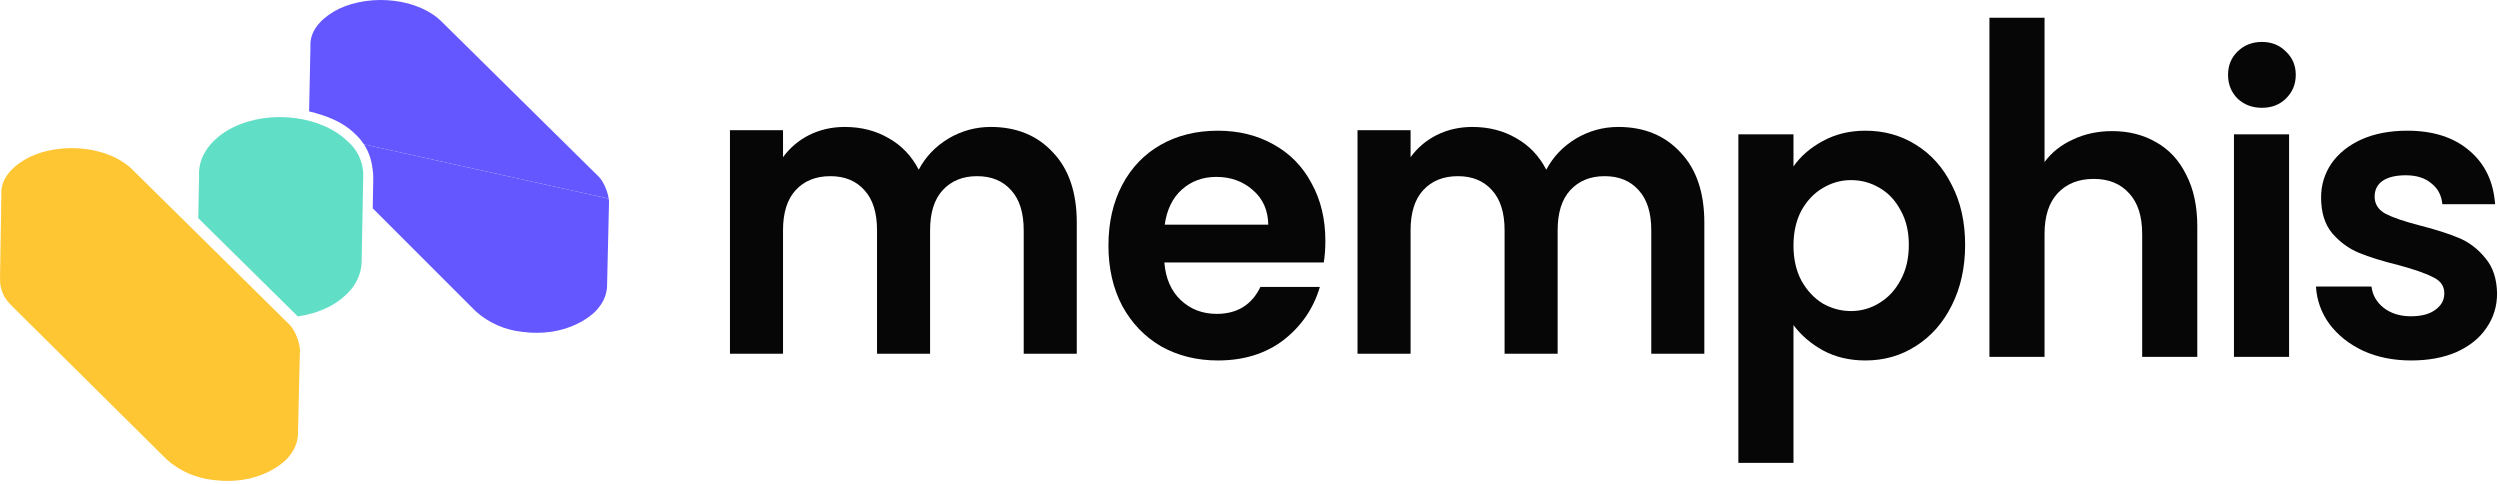
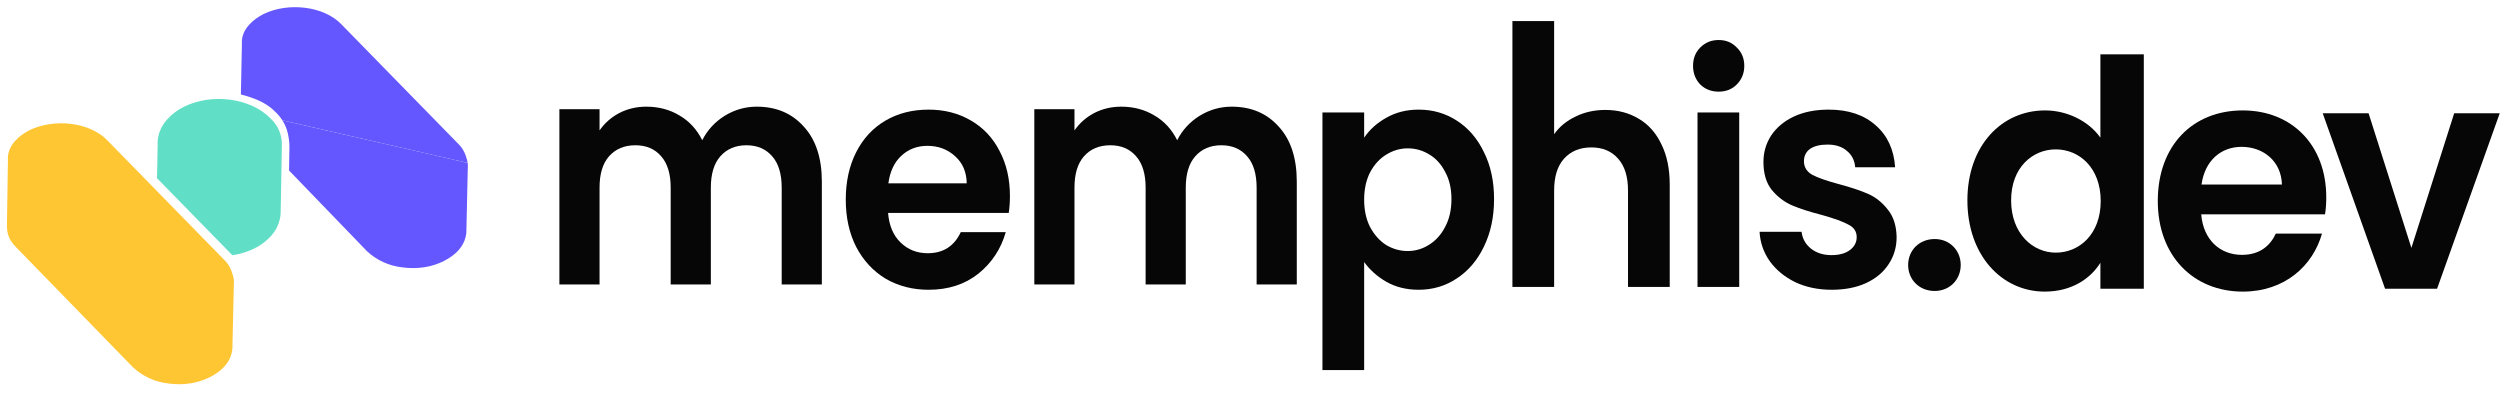
- <svg xmlns="http://www.w3.org/2000/svg" width="548" height="106" viewBox="0 0 548 106" fill="none">
-   <path d="M290.52 52.775C290.52 54.536 290.404 56.12 290.174 57.529H255.225C255.512 61.051 256.72 63.81 258.849 65.806C260.978 67.802 263.595 68.8 266.702 68.8C271.189 68.8 274.382 66.833 276.281 62.9H289.311C287.931 67.596 285.284 71.471 281.372 74.523C277.46 77.516 272.656 79.013 266.961 79.013C262.358 79.013 258.216 77.986 254.534 75.932C250.91 73.818 248.062 70.854 245.991 67.039C243.977 63.223 242.971 58.821 242.971 53.831C242.971 48.783 243.977 44.351 245.991 40.536C248.004 36.72 250.823 33.785 254.448 31.731C258.072 29.676 262.243 28.649 266.961 28.649C271.506 28.649 275.562 29.647 279.128 31.643C282.753 33.639 285.543 36.485 287.499 40.184C289.513 43.823 290.52 48.02 290.52 52.775ZM278.007 49.253C277.949 46.083 276.827 43.559 274.641 41.68C272.455 39.743 269.78 38.775 266.616 38.775C263.624 38.775 261.093 39.714 259.022 41.592C257.008 43.412 255.771 45.965 255.311 49.253H278.007Z" fill="#060606" />
-   <path d="M393.131 36.485C394.684 34.255 396.813 32.406 399.517 30.938C402.278 29.412 405.413 28.649 408.923 28.649C413.007 28.649 416.689 29.676 419.969 31.731C423.305 33.785 425.923 36.72 427.822 40.536C429.778 44.292 430.756 48.666 430.756 53.655C430.756 58.645 429.778 63.076 427.822 66.951C425.923 70.766 423.305 73.73 419.969 75.844C416.689 77.957 413.007 79.013 408.923 79.013C405.413 79.013 402.307 78.28 399.603 76.812C396.956 75.345 394.799 73.496 393.131 71.265V101.466H381.049V29.442H393.131V36.485ZM418.415 53.655C418.415 50.72 417.811 48.196 416.603 46.083C415.453 43.911 413.899 42.267 411.943 41.152C410.045 40.037 407.974 39.479 405.73 39.479C403.544 39.479 401.473 40.066 399.517 41.24C397.618 42.355 396.065 43.999 394.857 46.171C393.706 48.343 393.131 50.896 393.131 53.831C393.131 56.766 393.706 59.32 394.857 61.492C396.065 63.663 397.618 65.336 399.517 66.51C401.473 67.626 403.544 68.183 405.73 68.183C407.974 68.183 410.045 67.596 411.943 66.422C413.899 65.248 415.453 63.575 416.603 61.404C417.811 59.232 418.415 56.649 418.415 53.655Z" fill="#060606" />
-   <path d="M463.007 28.737C466.632 28.737 469.853 29.559 472.672 31.203C475.491 32.787 477.678 35.165 479.231 38.334C480.842 41.446 481.647 45.202 481.647 49.605V78.221H469.566V51.278C469.566 47.404 468.617 44.439 466.718 42.385C464.82 40.272 462.231 39.215 458.951 39.215C455.615 39.215 452.968 40.272 451.012 42.385C449.114 44.439 448.164 47.404 448.164 51.278V78.221H436.083V3.892H448.164V35.517C449.718 33.404 451.789 31.76 454.378 30.586C456.967 29.353 459.843 28.737 463.007 28.737Z" fill="#060606" />
-   <path d="M495.811 23.63C493.682 23.63 491.899 22.955 490.461 21.605C489.08 20.196 488.39 18.465 488.39 16.41C488.39 14.356 489.08 12.653 490.461 11.303C491.899 9.894 493.682 9.19 495.811 9.19C497.94 9.19 499.694 9.894 501.075 11.303C502.513 12.653 503.233 14.356 503.233 16.41C503.233 18.465 502.513 20.196 501.075 21.605C499.694 22.955 497.94 23.63 495.811 23.63ZM501.766 29.442V78.221H489.684V29.442H501.766Z" fill="#060606" />
-   <path d="M528.545 79.013C524.633 79.013 521.123 78.309 518.017 76.9C514.91 75.433 512.436 73.466 510.595 71.001C508.812 68.535 507.834 65.806 507.661 62.812H519.829C520.059 64.691 520.951 66.246 522.504 67.479C524.115 68.712 526.1 69.328 528.459 69.328C530.76 69.328 532.543 68.858 533.809 67.919C535.132 66.98 535.794 65.777 535.794 64.309C535.794 62.724 534.988 61.55 533.377 60.787C531.824 59.965 529.322 59.085 525.87 58.146C522.303 57.265 519.369 56.355 517.068 55.416C514.824 54.477 512.868 53.039 511.199 51.102C509.589 49.165 508.783 46.552 508.783 43.265C508.783 40.565 509.531 38.1 511.027 35.869C512.58 33.639 514.766 31.878 517.585 30.586C520.462 29.295 523.827 28.649 527.682 28.649C533.377 28.649 537.922 30.116 541.317 33.051C544.711 35.928 546.581 39.831 546.926 44.762H535.362C535.19 42.825 534.384 41.299 532.946 40.184C531.565 39.01 529.695 38.422 527.337 38.422C525.151 38.422 523.453 38.833 522.245 39.655C521.095 40.477 520.519 41.622 520.519 43.089C520.519 44.733 521.325 45.995 522.936 46.875C524.546 47.697 527.049 48.548 530.443 49.429C533.895 50.309 536.743 51.219 538.987 52.158C541.23 53.097 543.158 54.565 544.768 56.561C546.437 58.498 547.3 61.081 547.357 64.309C547.357 67.127 546.581 69.651 545.027 71.881C543.531 74.112 541.345 75.873 538.469 77.164C535.65 78.397 532.342 79.013 528.545 79.013Z" fill="#060606" />
-   <path d="M217.169 27.826C222.818 27.826 227.36 29.683 230.795 33.398C234.284 37.054 236.029 42.184 236.029 48.788V77.533H224.397V50.468C224.397 46.635 223.483 43.717 221.655 41.712C219.827 39.648 217.335 38.616 214.178 38.616C211.021 38.616 208.5 39.648 206.617 41.712C204.789 43.717 203.875 46.635 203.875 50.468V77.533H192.244V50.468C192.244 46.635 191.33 43.717 189.502 41.712C187.674 39.648 185.182 38.616 182.024 38.616C178.812 38.616 176.264 39.648 174.381 41.712C172.553 43.717 171.639 46.635 171.639 50.468V77.533H160.007V28.533H171.639V34.459C173.134 32.395 175.045 30.774 177.372 29.595C179.753 28.415 182.357 27.826 185.182 27.826C188.782 27.826 191.994 28.651 194.819 30.302C197.644 31.894 199.832 34.194 201.383 37.201C202.878 34.371 205.039 32.1 207.863 30.39C210.744 28.681 213.845 27.826 217.169 27.826Z" fill="#060606" />
-   <path d="M354.73 27.826C360.379 27.826 364.921 29.683 368.355 33.398C371.845 37.054 373.59 42.184 373.59 48.788V77.533H361.958V50.468C361.958 46.635 361.044 43.717 359.216 41.712C357.388 39.648 354.896 38.616 351.739 38.616C348.581 38.616 346.061 39.648 344.178 41.712C342.35 43.717 341.436 46.635 341.436 50.468V77.533H329.805V50.468C329.805 46.635 328.891 43.717 327.063 41.712C325.235 39.648 322.742 38.616 319.585 38.616C316.373 38.616 313.825 39.648 311.941 41.712C310.114 43.717 309.2 46.635 309.2 50.468V77.533H297.568V28.533H309.2V34.459C310.695 32.395 312.606 30.774 314.933 29.595C317.314 28.415 319.918 27.826 322.742 27.826C326.343 27.826 329.555 28.651 332.38 30.302C335.205 31.894 337.393 34.194 338.944 37.201C340.439 34.371 342.599 32.1 345.424 30.39C348.304 28.681 351.406 27.826 354.73 27.826Z" fill="#060606" />
-   <path fill-rule="evenodd" clip-rule="evenodd" d="M65.081 96.764C64.745 98.104 64.072 99.26 63.085 100.371C62.011 101.563 60.511 102.584 58.908 103.385C55.257 105.211 51.023 105.76 46.846 105.222L46.818 105.218L46.791 105.215C43.005 104.824 39.363 103.262 36.508 100.681L2.725 67.189L2.721 67.186C1.763 66.228 1.111 65.431 0.689 64.482C0.226 63.44 0.002 62.43 0 61.291L0.294 42.777L0.289 42.695C0.181 40.864 0.803 39.093 2.342 37.437L2.353 37.424L2.365 37.411C3.434 36.223 4.927 35.205 6.525 34.403C10.123 32.709 14.517 32.127 18.69 32.649C22.886 33.173 26.629 34.781 29.051 37.202L29.056 37.207L62.927 70.639L62.97 70.677C63.959 71.556 64.657 72.685 65.147 74.032C65.483 74.954 65.684 75.767 65.745 76.563L65.308 95.367V95.393C65.308 95.695 65.219 96.209 65.081 96.764Z" fill="#FFC633" />
-   <path d="M79.771 31.64C80.335 32.502 80.786 33.438 81.112 34.425C81.533 35.702 81.844 37.695 81.821 39.028L81.709 45.669L104.264 68.217C107.119 70.798 110.761 72.36 114.546 72.751L114.574 72.754L114.602 72.758C118.778 73.297 123.013 72.747 126.663 70.921C128.267 70.12 129.767 69.099 130.841 67.907C131.828 66.796 132.501 65.641 132.836 64.3C132.975 63.745 133.063 63.231 133.063 62.929V62.903L133.501 44.099C133.487 43.916 133.465 43.733 133.436 43.546L79.771 31.64Z" fill="#6557FF" />
-   <path d="M133.436 43.542C133.34 42.927 133.163 42.284 132.903 41.569C132.413 40.221 131.715 39.092 130.726 38.213L130.683 38.175L96.811 4.744L96.806 4.738C94.385 2.317 90.642 0.709 86.446 0.185C82.273 -0.337 77.878 0.245 74.281 1.939C72.683 2.741 71.19 3.759 70.12 4.948L70.109 4.96L70.097 4.973C68.559 6.63 67.937 8.4 68.045 10.231L68.049 10.313L67.754 24.412C71.51 25.333 75.094 26.674 77.703 29.242C78.499 29.949 79.194 30.756 79.771 31.64L133.436 43.542Z" fill="#6557FF" />
-   <path d="M135.699 44.044L135.699 44.039Z" fill="#6557FF" />
-   <path d="M135.699 44.044L135.699 44.048Z" fill="#6557FF" />
-   <path d="M76.378 64.08C76.44 64.016 76.501 63.951 76.562 63.886C77.744 62.618 78.585 61.071 79.007 59.39C79.166 58.758 79.255 58.109 79.271 57.457L79.623 38.521C79.609 39.159 79.394 38.016 79.243 38.636C79.378 38.011 79.611 39.197 79.622 38.562L79.622 38.56C79.641 37.475 79.478 36.389 79.135 35.35C78.591 33.702 77.617 32.229 76.313 31.085C70.573 25.389 59.297 23.954 51.215 27.864C49.387 28.723 47.741 29.926 46.368 31.407C44.397 33.562 43.458 36.095 43.642 38.633L43.608 40.257L76.378 64.08L76.377 64.081L43.608 40.257L43.45 47.816L64.936 69.023C65.061 69.134 65.182 69.248 65.299 69.364C67.537 69.034 69.714 68.399 71.7 67.444C73.451 66.615 75.035 65.476 76.377 64.081L76.378 64.08Z" fill="#61DFC6" />
+ <svg xmlns="http://www.w3.org/2000/svg" width="234" height="37" viewBox="0 0 234 37" fill="none">
+   <path d="M94.529 18.337C94.529 18.927 94.492 19.457 94.418 19.929H83.124C83.217 21.108 83.607 22.032 84.295 22.7C84.983 23.368 85.829 23.702 86.833 23.702C88.283 23.702 89.314 23.044 89.928 21.727H94.139C93.693 23.299 92.837 24.596 91.573 25.618C90.309 26.62 88.757 27.122 86.916 27.122C85.429 27.122 84.091 26.778 82.901 26.09C81.73 25.382 80.809 24.39 80.14 23.113C79.489 21.835 79.164 20.361 79.164 18.691C79.164 17.001 79.489 15.517 80.14 14.24C80.791 12.963 81.702 11.98 82.873 11.292C84.044 10.605 85.392 10.261 86.916 10.261C88.385 10.261 89.696 10.595 90.848 11.263C92.019 11.931 92.921 12.884 93.553 14.122C94.204 15.341 94.529 16.746 94.529 18.337ZM90.486 17.158C90.467 16.097 90.105 15.252 89.398 14.623C88.692 13.975 87.827 13.651 86.805 13.651C85.838 13.651 85.02 13.965 84.351 14.594C83.7 15.203 83.3 16.058 83.152 17.158H90.486Z" fill="#060606" />
+   <path d="M127.685 12.884C128.187 12.137 128.875 11.518 129.749 11.027C130.641 10.516 131.654 10.261 132.789 10.261C134.109 10.261 135.298 10.605 136.358 11.292C137.436 11.98 138.282 12.963 138.895 14.24C139.528 15.498 139.844 16.962 139.844 18.632C139.844 20.302 139.528 21.786 138.895 23.083C138.282 24.36 137.436 25.353 136.358 26.06C135.298 26.768 134.109 27.122 132.789 27.122C131.654 27.122 130.65 26.876 129.777 26.385C128.922 25.893 128.224 25.274 127.685 24.527V34.638H123.781V10.526H127.685V12.884ZM135.856 18.632C135.856 17.65 135.661 16.805 135.27 16.097C134.899 15.37 134.397 14.82 133.765 14.447C133.151 14.073 132.482 13.886 131.757 13.886C131.05 13.886 130.381 14.083 129.749 14.476C129.135 14.849 128.634 15.399 128.243 16.127C127.871 16.854 127.685 17.709 127.685 18.691C127.685 19.674 127.871 20.529 128.243 21.256C128.634 21.983 129.135 22.543 129.749 22.936C130.381 23.309 131.05 23.496 131.757 23.496C132.482 23.496 133.151 23.299 133.765 22.906C134.397 22.513 134.899 21.953 135.27 21.226C135.661 20.499 135.856 19.634 135.856 18.632Z" fill="#060606" />
+   <path d="M150.263 10.29C151.434 10.29 152.475 10.565 153.386 11.115C154.297 11.646 155.004 12.442 155.506 13.503C156.026 14.544 156.286 15.802 156.286 17.276V26.856H152.382V17.836C152.382 16.539 152.076 15.547 151.462 14.859C150.849 14.152 150.012 13.798 148.952 13.798C147.874 13.798 147.019 14.152 146.387 14.859C145.773 15.547 145.467 16.539 145.467 17.836V26.856H141.562V1.973H145.467V12.56C145.968 11.852 146.638 11.302 147.474 10.909C148.311 10.496 149.24 10.29 150.263 10.29Z" fill="#060606" />
+   <path d="M160.867 8.579C160.179 8.579 159.603 8.353 159.138 7.901C158.692 7.43 158.469 6.85 158.469 6.162C158.469 5.474 158.692 4.905 159.138 4.453C159.603 3.981 160.179 3.745 160.867 3.745C161.555 3.745 162.122 3.981 162.568 4.453C163.033 4.905 163.265 5.474 163.265 6.162C163.265 6.85 163.033 7.43 162.568 7.901C162.122 8.353 161.555 8.579 160.867 8.579ZM162.791 10.525V26.855H158.887V10.525H162.791Z" fill="#060606" />
+   <path d="M171.444 27.122C170.18 27.122 169.046 26.886 168.042 26.414C167.038 25.923 166.238 25.265 165.644 24.439C165.067 23.614 164.751 22.7 164.695 21.698H168.627C168.702 22.327 168.99 22.847 169.492 23.26C170.012 23.673 170.654 23.879 171.416 23.879C172.16 23.879 172.736 23.722 173.145 23.407C173.572 23.093 173.786 22.69 173.786 22.199C173.786 21.668 173.526 21.275 173.005 21.02C172.504 20.745 171.695 20.45 170.579 20.136C169.427 19.841 168.479 19.536 167.735 19.222C167.01 18.907 166.378 18.426 165.839 17.777C165.318 17.129 165.058 16.254 165.058 15.154C165.058 14.25 165.3 13.425 165.783 12.678C166.285 11.931 166.991 11.341 167.902 10.909C168.832 10.477 169.919 10.261 171.165 10.261C173.005 10.261 174.474 10.752 175.571 11.735C176.668 12.697 177.272 14.004 177.383 15.655H173.647C173.591 15.007 173.331 14.496 172.866 14.122C172.42 13.729 171.816 13.533 171.053 13.533C170.347 13.533 169.799 13.67 169.408 13.945C169.036 14.22 168.85 14.604 168.85 15.095C168.85 15.645 169.111 16.068 169.631 16.362C170.152 16.638 170.96 16.922 172.057 17.217C173.173 17.512 174.093 17.817 174.818 18.131C175.543 18.445 176.166 18.937 176.686 19.605C177.226 20.253 177.504 21.118 177.523 22.199C177.523 23.142 177.272 23.987 176.77 24.734C176.287 25.48 175.58 26.07 174.651 26.502C173.74 26.915 172.671 27.122 171.444 27.122Z" fill="#060606" />
+   <path d="M70.831 9.984C72.657 9.984 74.124 10.606 75.234 11.85C76.362 13.074 76.925 14.791 76.925 17.002V26.625H73.167V17.564C73.167 16.281 72.871 15.304 72.281 14.633C71.69 13.942 70.885 13.597 69.864 13.597C68.844 13.597 68.03 13.942 67.421 14.633C66.831 15.304 66.535 16.281 66.535 17.564V26.625H62.776V17.564C62.776 16.281 62.481 15.304 61.891 14.633C61.3 13.942 60.494 13.597 59.474 13.597C58.436 13.597 57.613 13.942 57.004 14.633C56.413 15.304 56.118 16.281 56.118 17.564V26.625H52.359V10.221H56.118V12.205C56.601 11.514 57.219 10.971 57.971 10.577C58.74 10.182 59.581 9.984 60.494 9.984C61.658 9.984 62.696 10.261 63.609 10.813C64.522 11.346 65.228 12.116 65.73 13.123C66.213 12.175 66.911 11.415 67.824 10.843C68.755 10.271 69.757 9.984 70.831 9.984Z" fill="#060606" />
+   <path d="M115.284 9.984C117.11 9.984 118.578 10.606 119.687 11.85C120.815 13.074 121.379 14.791 121.379 17.002V26.625H117.62V17.564C117.62 16.281 117.324 15.304 116.734 14.633C116.143 13.942 115.338 13.597 114.318 13.597C113.297 13.597 112.483 13.942 111.874 14.633C111.284 15.304 110.988 16.281 110.988 17.564V26.625H107.23V17.564C107.23 16.281 106.934 15.304 106.344 14.633C105.753 13.942 104.948 13.597 103.927 13.597C102.889 13.597 102.066 13.942 101.457 14.633C100.867 15.304 100.571 16.281 100.571 17.564V26.625H96.812V10.221H100.571V12.205C101.055 11.514 101.672 10.971 102.424 10.577C103.194 10.182 104.035 9.984 104.948 9.984C106.111 9.984 107.149 10.261 108.062 10.813C108.975 11.346 109.682 12.116 110.183 13.123C110.666 12.175 111.364 11.415 112.277 10.843C113.208 10.271 114.21 9.984 115.284 9.984Z" fill="#060606" />
+   <path d="M183.524 24.804C183.524 23.44 182.494 22.373 181.091 22.373C179.632 22.373 178.602 23.44 178.602 24.804C178.602 26.168 179.632 27.235 181.091 27.235C182.494 27.235 183.524 26.168 183.524 24.804Z" fill="#060606" />
+   <path d="M184.148 18.755C184.148 23.884 187.354 27.294 191.389 27.294C193.879 27.294 195.653 26.108 196.597 24.596V27.027H200.661V5.087H196.597V12.884C195.51 11.343 193.507 10.335 191.418 10.335C187.354 10.335 184.148 13.626 184.148 18.755ZM196.626 18.814C196.626 21.927 194.623 23.647 192.419 23.647C190.273 23.647 188.241 21.868 188.241 18.755C188.241 15.642 190.273 13.982 192.419 13.982C194.623 13.982 196.626 15.701 196.626 18.814Z" fill="#060606" />
+   <path d="M209.81 13.745C211.871 13.745 213.531 15.108 213.588 17.273H206.061C206.376 15.019 207.893 13.745 209.81 13.745ZM217.337 21.868H213.015C212.5 22.965 211.556 23.855 209.839 23.855C207.836 23.855 206.233 22.491 206.033 20.06H217.623C217.709 19.526 217.738 18.992 217.738 18.459C217.738 13.567 214.504 10.335 209.925 10.335C205.231 10.335 201.969 13.626 201.969 18.814C201.969 23.973 205.317 27.294 209.925 27.294C213.845 27.294 216.478 24.892 217.337 21.868Z" fill="#060606" />
+   <path d="M217.406 10.602L223.244 27.028H228.109L233.975 10.602H229.712L225.706 23.203L221.699 10.602H217.406Z" fill="#060606" />
+   <path fill-rule="evenodd" clip-rule="evenodd" d="M21.679 33.065C21.571 33.514 21.353 33.901 21.034 34.273C20.687 34.672 20.202 35.013 19.684 35.282C18.505 35.893 17.136 36.077 15.787 35.897L15.778 35.895L15.769 35.895C14.545 35.763 13.368 35.24 12.446 34.377L1.529 23.164L1.528 23.163C1.218 22.842 1.007 22.576 0.871 22.258C0.721 21.909 0.649 21.571 0.648 21.19L0.743 14.992L0.742 14.964C0.707 14.351 0.908 13.758 1.405 13.204L1.409 13.2L1.413 13.195C1.758 12.797 2.241 12.457 2.757 12.188C3.919 11.621 5.34 11.426 6.688 11.601C8.044 11.777 9.254 12.315 10.036 13.125L10.038 13.127L20.983 24.319L20.997 24.332C21.317 24.626 21.542 25.004 21.701 25.455C21.809 25.764 21.874 26.036 21.894 26.302L21.752 32.598V32.606C21.752 32.707 21.724 32.879 21.679 33.065Z" fill="#FFC633" />
+   <path d="M26.43 11.263C26.612 11.551 26.758 11.865 26.863 12.195C26.999 12.623 27.1 13.29 27.092 13.736L27.056 15.959L34.344 23.508C35.267 24.372 36.444 24.895 37.667 25.026L37.676 25.027L37.685 25.028C39.035 25.208 40.403 25.024 41.583 24.413C42.101 24.145 42.585 23.803 42.933 23.404C43.252 23.032 43.469 22.645 43.577 22.197C43.622 22.011 43.651 21.839 43.651 21.738V21.729L43.792 15.434C43.788 15.373 43.781 15.311 43.771 15.249L26.43 11.263Z" fill="#6557FF" />
+   <path d="M43.772 15.248C43.741 15.042 43.684 14.827 43.599 14.587C43.441 14.136 43.215 13.758 42.896 13.464L42.882 13.451L31.937 2.259L31.935 2.257C31.153 1.447 29.943 0.908 28.587 0.733C27.239 0.558 25.818 0.753 24.656 1.32C24.14 1.588 23.657 1.929 23.312 2.327L23.308 2.331L23.304 2.336C22.807 2.89 22.606 3.483 22.641 4.096L22.642 4.124L22.547 8.843C23.761 9.152 24.919 9.601 25.762 10.46C26.019 10.697 26.244 10.967 26.43 11.263L43.772 15.248Z" fill="#6557FF" />
+   <path d="M25.336 22.123C25.356 22.102 25.375 22.08 25.395 22.058C25.777 21.634 26.049 21.116 26.185 20.553C26.237 20.341 26.265 20.124 26.271 19.906L26.384 13.566C26.38 13.78 26.31 13.397 26.261 13.605C26.305 13.396 26.381 13.793 26.384 13.58L26.384 13.58C26.39 13.216 26.337 12.853 26.227 12.505C26.051 11.953 25.736 11.46 25.315 11.077C23.46 9.17 19.816 8.69 17.204 9.999C16.614 10.286 16.082 10.689 15.638 11.185C15.001 11.906 14.698 12.754 14.757 13.604L14.746 14.148L25.336 22.123L25.335 22.123L14.746 14.148L14.695 16.678L21.638 23.778C21.679 23.815 21.718 23.853 21.756 23.892C22.479 23.781 23.182 23.569 23.824 23.249C24.39 22.972 24.902 22.59 25.335 22.123L25.336 22.123Z" fill="#61DFC6" />
</svg>
